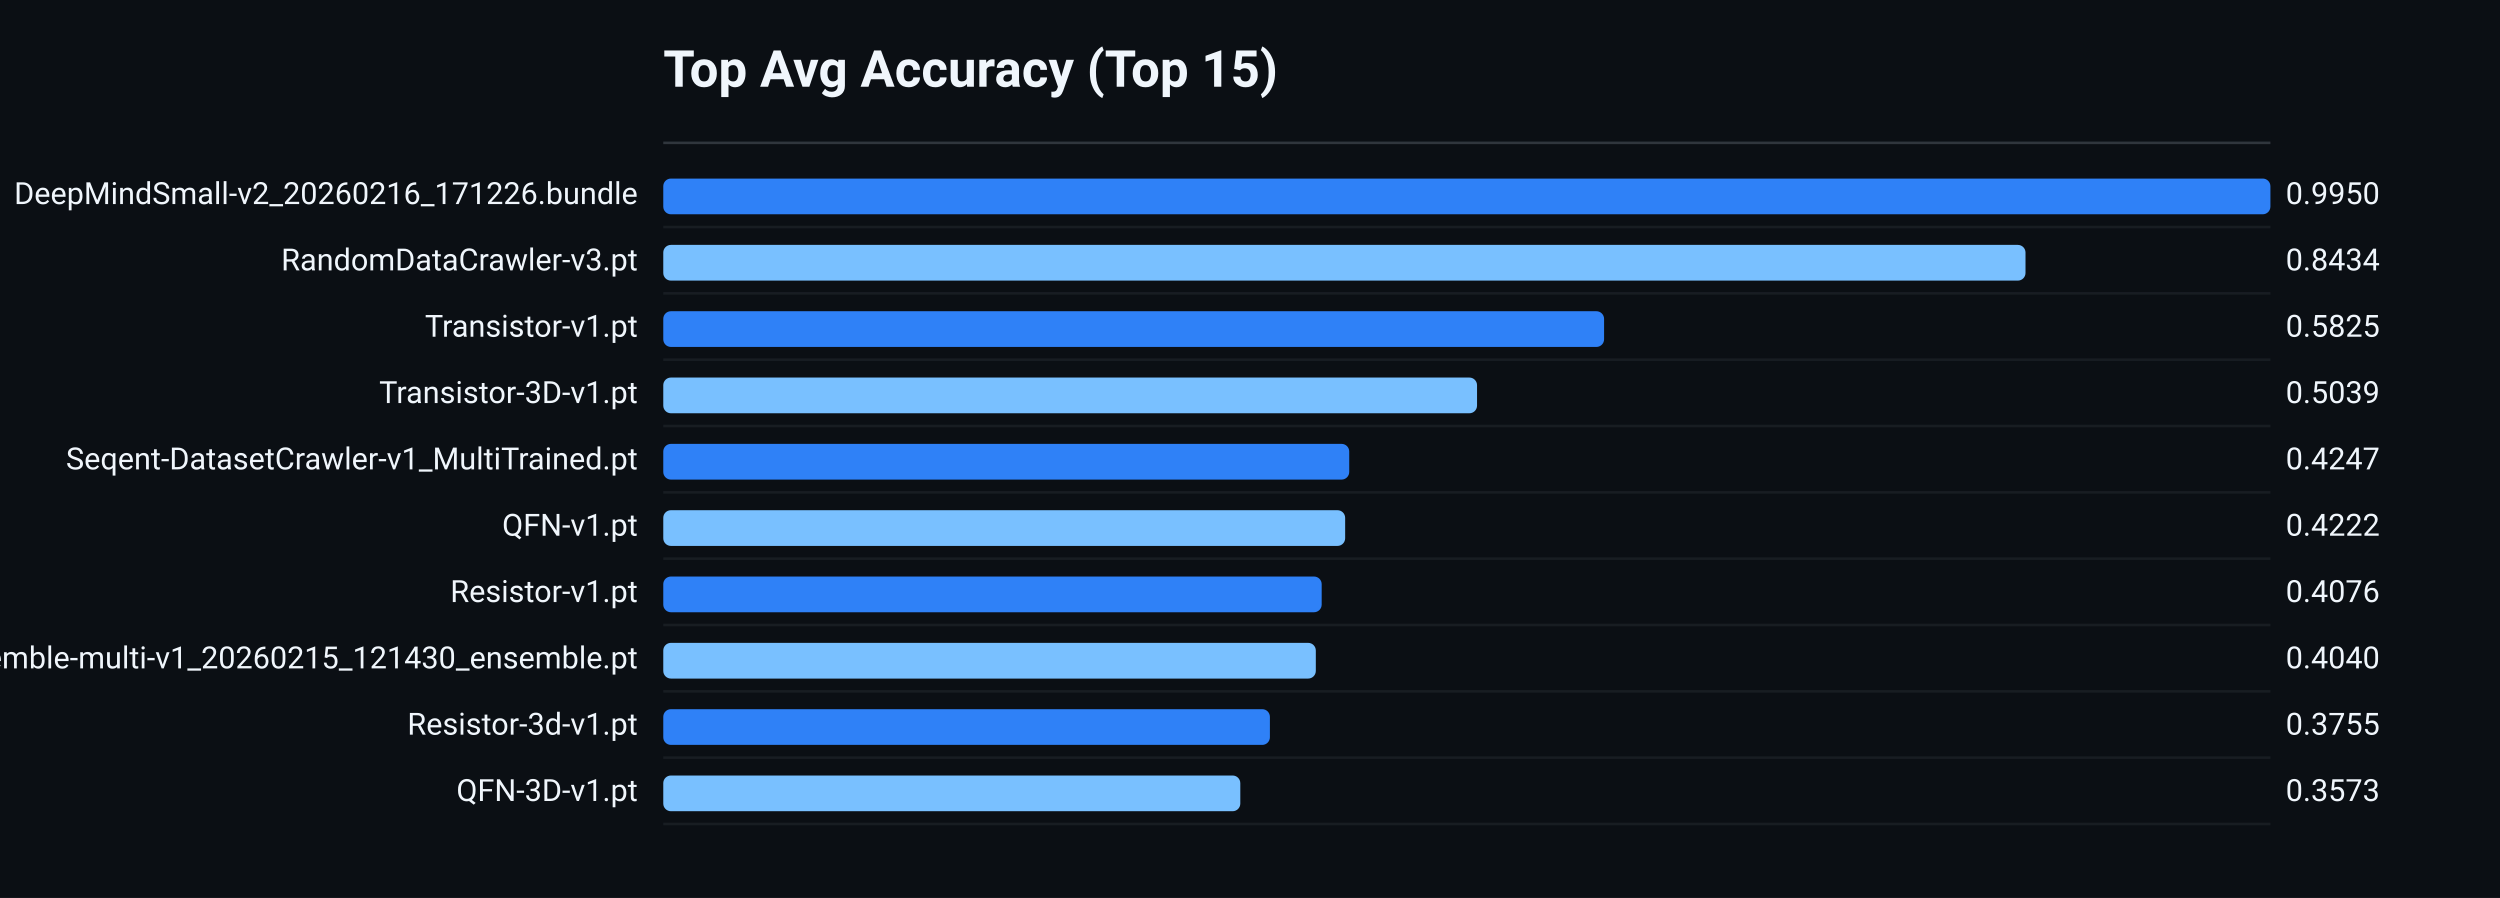
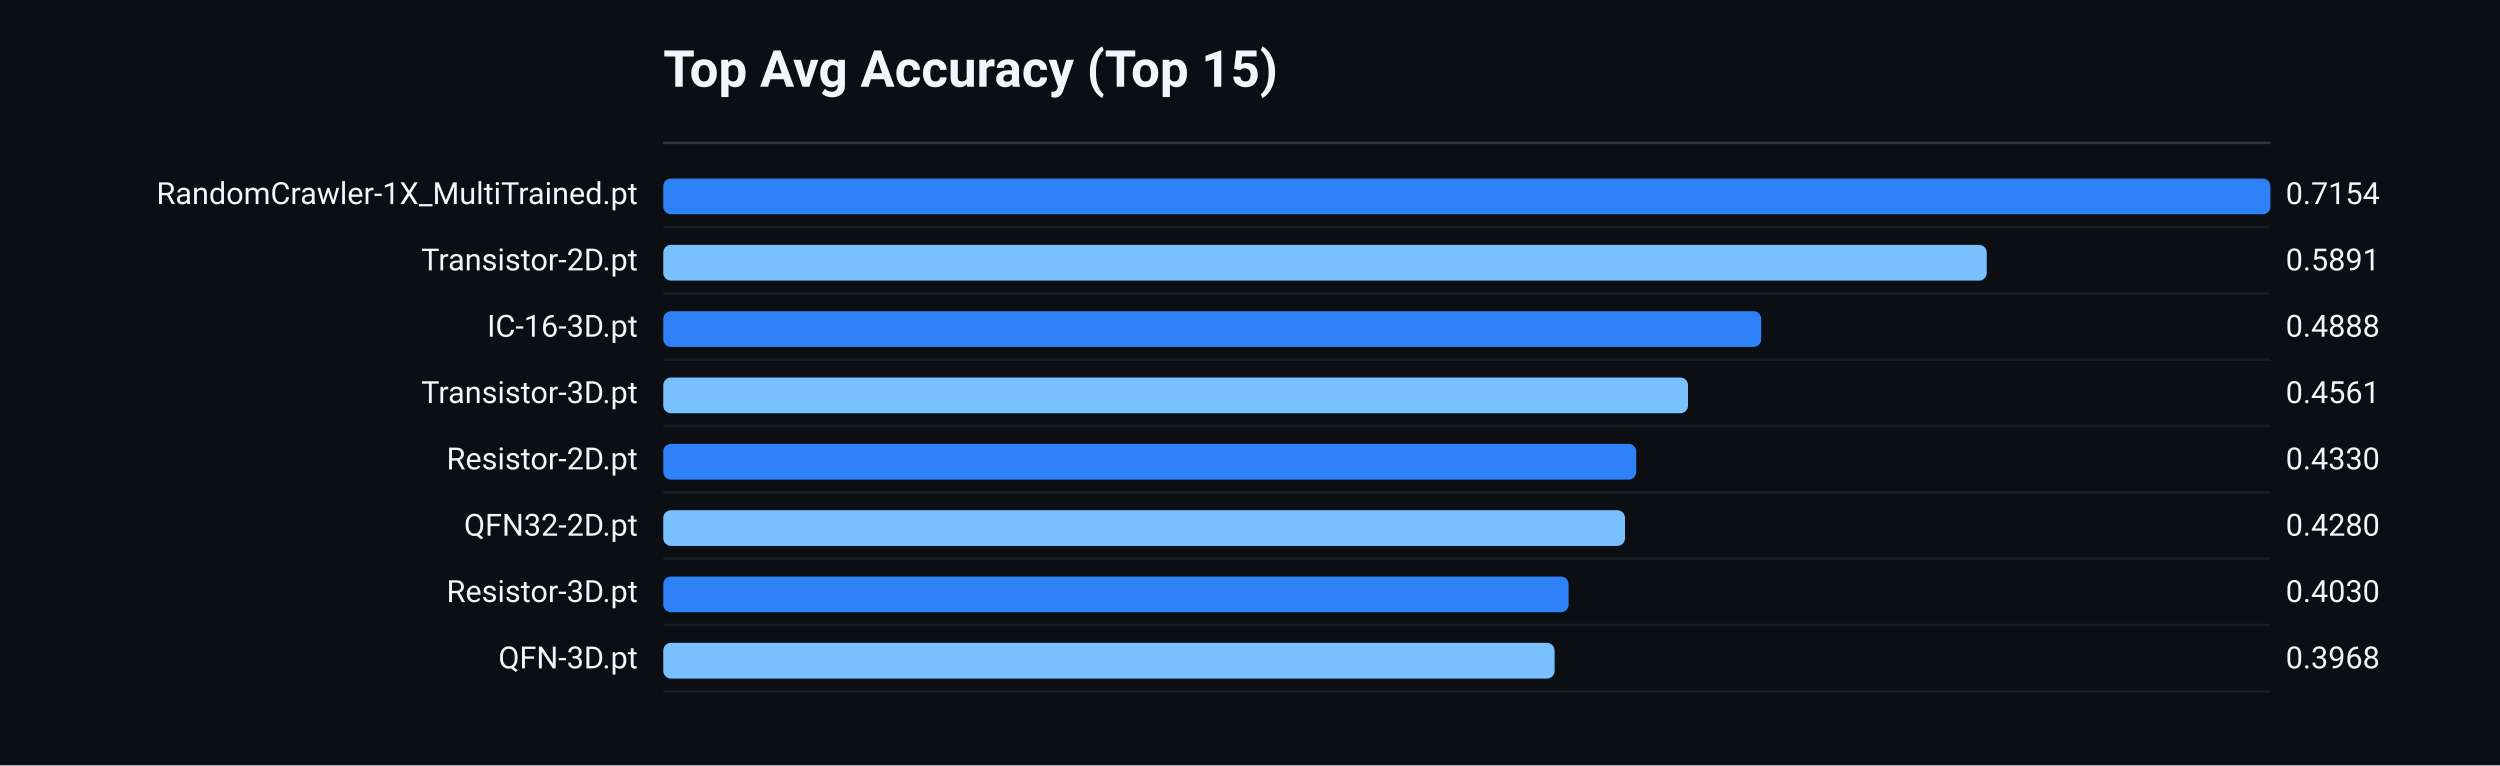
- <svg xmlns="http://www.w3.org/2000/svg" width="980" height="352" viewBox="0 0 980 352">
-   <rect x="0" y="0" width="980" height="352" fill="#0b0f14" />
+ <svg xmlns="http://www.w3.org/2000/svg" width="980" height="300" viewBox="0 0 980 300">
+   <rect x="0" y="0" width="980" height="300" fill="#0b0f14" />
  <text x="260" y="34" font-family="ui-sans-serif, system-ui, -apple-system, Segoe UI, Roboto, Arial" font-size="20" font-weight="700" fill="#f0f6fc">Top Avg Accuracy (Top 15)</text>
  <line x1="260" y1="56" x2="890" y2="56" stroke="#30363d" stroke-width="1" />
  <line x1="260" y1="89" x2="890" y2="89" stroke="#30363d" stroke-width="1" opacity="0.35" />
-   <text x="250" y="80" text-anchor="end" font-family="ui-sans-serif, system-ui, -apple-system, Segoe UI, Roboto, Arial" font-size="12" fill="#f0f6fc">DeepMindSmall-v2_20260216_171226.bundle</text>
+   <text x="250" y="80" text-anchor="end" font-family="ui-sans-serif, system-ui, -apple-system, Segoe UI, Roboto, Arial" font-size="12" fill="#f0f6fc">RandomCrawler-1X_MultiTrained.pt</text>
  <rect x="260" y="70.0" width="630.0" height="14" rx="3" fill="#2f81f7" />
-   <text x="896" y="80" text-anchor="start" font-family="ui-sans-serif, system-ui, -apple-system, Segoe UI, Roboto, Arial" font-size="12" fill="#f0f6fc">0.9950</text>
+   <text x="896" y="80" text-anchor="start" font-family="ui-sans-serif, system-ui, -apple-system, Segoe UI, Roboto, Arial" font-size="12" fill="#f0f6fc">0.7154</text>
  <line x1="260" y1="115" x2="890" y2="115" stroke="#30363d" stroke-width="1" opacity="0.35" />
-   <text x="250" y="106" text-anchor="end" font-family="ui-sans-serif, system-ui, -apple-system, Segoe UI, Roboto, Arial" font-size="12" fill="#f0f6fc">RandomDataCrawler-v3.pt</text>
-   <rect x="260" y="96.0" width="534.0" height="14" rx="3" fill="#79c0ff" />
-   <text x="896" y="106" text-anchor="start" font-family="ui-sans-serif, system-ui, -apple-system, Segoe UI, Roboto, Arial" font-size="12" fill="#f0f6fc">0.8434</text>
+   <text x="250" y="106" text-anchor="end" font-family="ui-sans-serif, system-ui, -apple-system, Segoe UI, Roboto, Arial" font-size="12" fill="#f0f6fc">Transistor-2D.pt</text>
+   <rect x="260" y="96.0" width="518.8" height="14" rx="3" fill="#79c0ff" />
+   <text x="896" y="106" text-anchor="start" font-family="ui-sans-serif, system-ui, -apple-system, Segoe UI, Roboto, Arial" font-size="12" fill="#f0f6fc">0.5891</text>
  <line x1="260" y1="141" x2="890" y2="141" stroke="#30363d" stroke-width="1" opacity="0.35" />
-   <text x="250" y="132" text-anchor="end" font-family="ui-sans-serif, system-ui, -apple-system, Segoe UI, Roboto, Arial" font-size="12" fill="#f0f6fc">Transistor-v1.pt</text>
-   <rect x="260" y="122.0" width="368.8" height="14" rx="3" fill="#2f81f7" />
-   <text x="896" y="132" text-anchor="start" font-family="ui-sans-serif, system-ui, -apple-system, Segoe UI, Roboto, Arial" font-size="12" fill="#f0f6fc">0.5825</text>
+   <text x="250" y="132" text-anchor="end" font-family="ui-sans-serif, system-ui, -apple-system, Segoe UI, Roboto, Arial" font-size="12" fill="#f0f6fc">IC-16-3D.pt</text>
+   <rect x="260" y="122.0" width="430.4" height="14" rx="3" fill="#2f81f7" />
+   <text x="896" y="132" text-anchor="start" font-family="ui-sans-serif, system-ui, -apple-system, Segoe UI, Roboto, Arial" font-size="12" fill="#f0f6fc">0.4888</text>
  <line x1="260" y1="167" x2="890" y2="167" stroke="#30363d" stroke-width="1" opacity="0.35" />
-   <text x="250" y="158" text-anchor="end" font-family="ui-sans-serif, system-ui, -apple-system, Segoe UI, Roboto, Arial" font-size="12" fill="#f0f6fc">Transistor-3D-v1.pt</text>
-   <rect x="260" y="148.0" width="319.0" height="14" rx="3" fill="#79c0ff" />
-   <text x="896" y="158" text-anchor="start" font-family="ui-sans-serif, system-ui, -apple-system, Segoe UI, Roboto, Arial" font-size="12" fill="#f0f6fc">0.5039</text>
+   <text x="250" y="158" text-anchor="end" font-family="ui-sans-serif, system-ui, -apple-system, Segoe UI, Roboto, Arial" font-size="12" fill="#f0f6fc">Transistor-3D.pt</text>
+   <rect x="260" y="148.0" width="401.7" height="14" rx="3" fill="#79c0ff" />
+   <text x="896" y="158" text-anchor="start" font-family="ui-sans-serif, system-ui, -apple-system, Segoe UI, Roboto, Arial" font-size="12" fill="#f0f6fc">0.4561</text>
  <line x1="260" y1="193" x2="890" y2="193" stroke="#30363d" stroke-width="1" opacity="0.35" />
-   <text x="250" y="184" text-anchor="end" font-family="ui-sans-serif, system-ui, -apple-system, Segoe UI, Roboto, Arial" font-size="12" fill="#f0f6fc">Seqent-DatasetCrawler-v1_MultiTrained.pt</text>
-   <rect x="260" y="174.0" width="268.9" height="14" rx="3" fill="#2f81f7" />
-   <text x="896" y="184" text-anchor="start" font-family="ui-sans-serif, system-ui, -apple-system, Segoe UI, Roboto, Arial" font-size="12" fill="#f0f6fc">0.4247</text>
+   <text x="250" y="184" text-anchor="end" font-family="ui-sans-serif, system-ui, -apple-system, Segoe UI, Roboto, Arial" font-size="12" fill="#f0f6fc">Resistor-2D.pt</text>
+   <rect x="260" y="174.0" width="381.4" height="14" rx="3" fill="#2f81f7" />
+   <text x="896" y="184" text-anchor="start" font-family="ui-sans-serif, system-ui, -apple-system, Segoe UI, Roboto, Arial" font-size="12" fill="#f0f6fc">0.4330</text>
  <line x1="260" y1="219" x2="890" y2="219" stroke="#30363d" stroke-width="1" opacity="0.35" />
-   <text x="250" y="210" text-anchor="end" font-family="ui-sans-serif, system-ui, -apple-system, Segoe UI, Roboto, Arial" font-size="12" fill="#f0f6fc">QFN-v1.pt</text>
-   <rect x="260" y="200.0" width="267.3" height="14" rx="3" fill="#79c0ff" />
-   <text x="896" y="210" text-anchor="start" font-family="ui-sans-serif, system-ui, -apple-system, Segoe UI, Roboto, Arial" font-size="12" fill="#f0f6fc">0.4222</text>
+   <text x="250" y="210" text-anchor="end" font-family="ui-sans-serif, system-ui, -apple-system, Segoe UI, Roboto, Arial" font-size="12" fill="#f0f6fc">QFN32-2D.pt</text>
+   <rect x="260" y="200.0" width="377.0" height="14" rx="3" fill="#79c0ff" />
+   <text x="896" y="210" text-anchor="start" font-family="ui-sans-serif, system-ui, -apple-system, Segoe UI, Roboto, Arial" font-size="12" fill="#f0f6fc">0.4280</text>
  <line x1="260" y1="245" x2="890" y2="245" stroke="#30363d" stroke-width="1" opacity="0.35" />
-   <text x="250" y="236" text-anchor="end" font-family="ui-sans-serif, system-ui, -apple-system, Segoe UI, Roboto, Arial" font-size="12" fill="#f0f6fc">Resistor-v1.pt</text>
-   <rect x="260" y="226.0" width="258.1" height="14" rx="3" fill="#2f81f7" />
-   <text x="896" y="236" text-anchor="start" font-family="ui-sans-serif, system-ui, -apple-system, Segoe UI, Roboto, Arial" font-size="12" fill="#f0f6fc">0.4076</text>
+   <text x="250" y="236" text-anchor="end" font-family="ui-sans-serif, system-ui, -apple-system, Segoe UI, Roboto, Arial" font-size="12" fill="#f0f6fc">Resistor-3D.pt</text>
+   <rect x="260" y="226.0" width="354.9" height="14" rx="3" fill="#2f81f7" />
+   <text x="896" y="236" text-anchor="start" font-family="ui-sans-serif, system-ui, -apple-system, Segoe UI, Roboto, Arial" font-size="12" fill="#f0f6fc">0.4030</text>
  <line x1="260" y1="271" x2="890" y2="271" stroke="#30363d" stroke-width="1" opacity="0.35" />
-   <text x="250" y="262" text-anchor="end" font-family="ui-sans-serif, system-ui, -apple-system, Segoe UI, Roboto, Arial" font-size="12" fill="#f0f6fc">Resistor-ensemble-multi-v1_20260215_121430_ensemble.pt</text>
-   <rect x="260" y="252.0" width="255.8" height="14" rx="3" fill="#79c0ff" />
-   <text x="896" y="262" text-anchor="start" font-family="ui-sans-serif, system-ui, -apple-system, Segoe UI, Roboto, Arial" font-size="12" fill="#f0f6fc">0.4040</text>
-   <line x1="260" y1="297" x2="890" y2="297" stroke="#30363d" stroke-width="1" opacity="0.35" />
-   <text x="250" y="288" text-anchor="end" font-family="ui-sans-serif, system-ui, -apple-system, Segoe UI, Roboto, Arial" font-size="12" fill="#f0f6fc">Resistor-3d-v1.pt</text>
-   <rect x="260" y="278.0" width="237.8" height="14" rx="3" fill="#2f81f7" />
-   <text x="896" y="288" text-anchor="start" font-family="ui-sans-serif, system-ui, -apple-system, Segoe UI, Roboto, Arial" font-size="12" fill="#f0f6fc">0.3755</text>
-   <line x1="260" y1="323" x2="890" y2="323" stroke="#30363d" stroke-width="1" opacity="0.35" />
-   <text x="250" y="314" text-anchor="end" font-family="ui-sans-serif, system-ui, -apple-system, Segoe UI, Roboto, Arial" font-size="12" fill="#f0f6fc">QFN-3D-v1.pt</text>
-   <rect x="260" y="304.0" width="226.2" height="14" rx="3" fill="#79c0ff" />
-   <text x="896" y="314" text-anchor="start" font-family="ui-sans-serif, system-ui, -apple-system, Segoe UI, Roboto, Arial" font-size="12" fill="#f0f6fc">0.3573</text>
+   <text x="250" y="262" text-anchor="end" font-family="ui-sans-serif, system-ui, -apple-system, Segoe UI, Roboto, Arial" font-size="12" fill="#f0f6fc">QFN-3D.pt</text>
+   <rect x="260" y="252.0" width="349.4" height="14" rx="3" fill="#79c0ff" />
+   <text x="896" y="262" text-anchor="start" font-family="ui-sans-serif, system-ui, -apple-system, Segoe UI, Roboto, Arial" font-size="12" fill="#f0f6fc">0.3968</text>
</svg>
